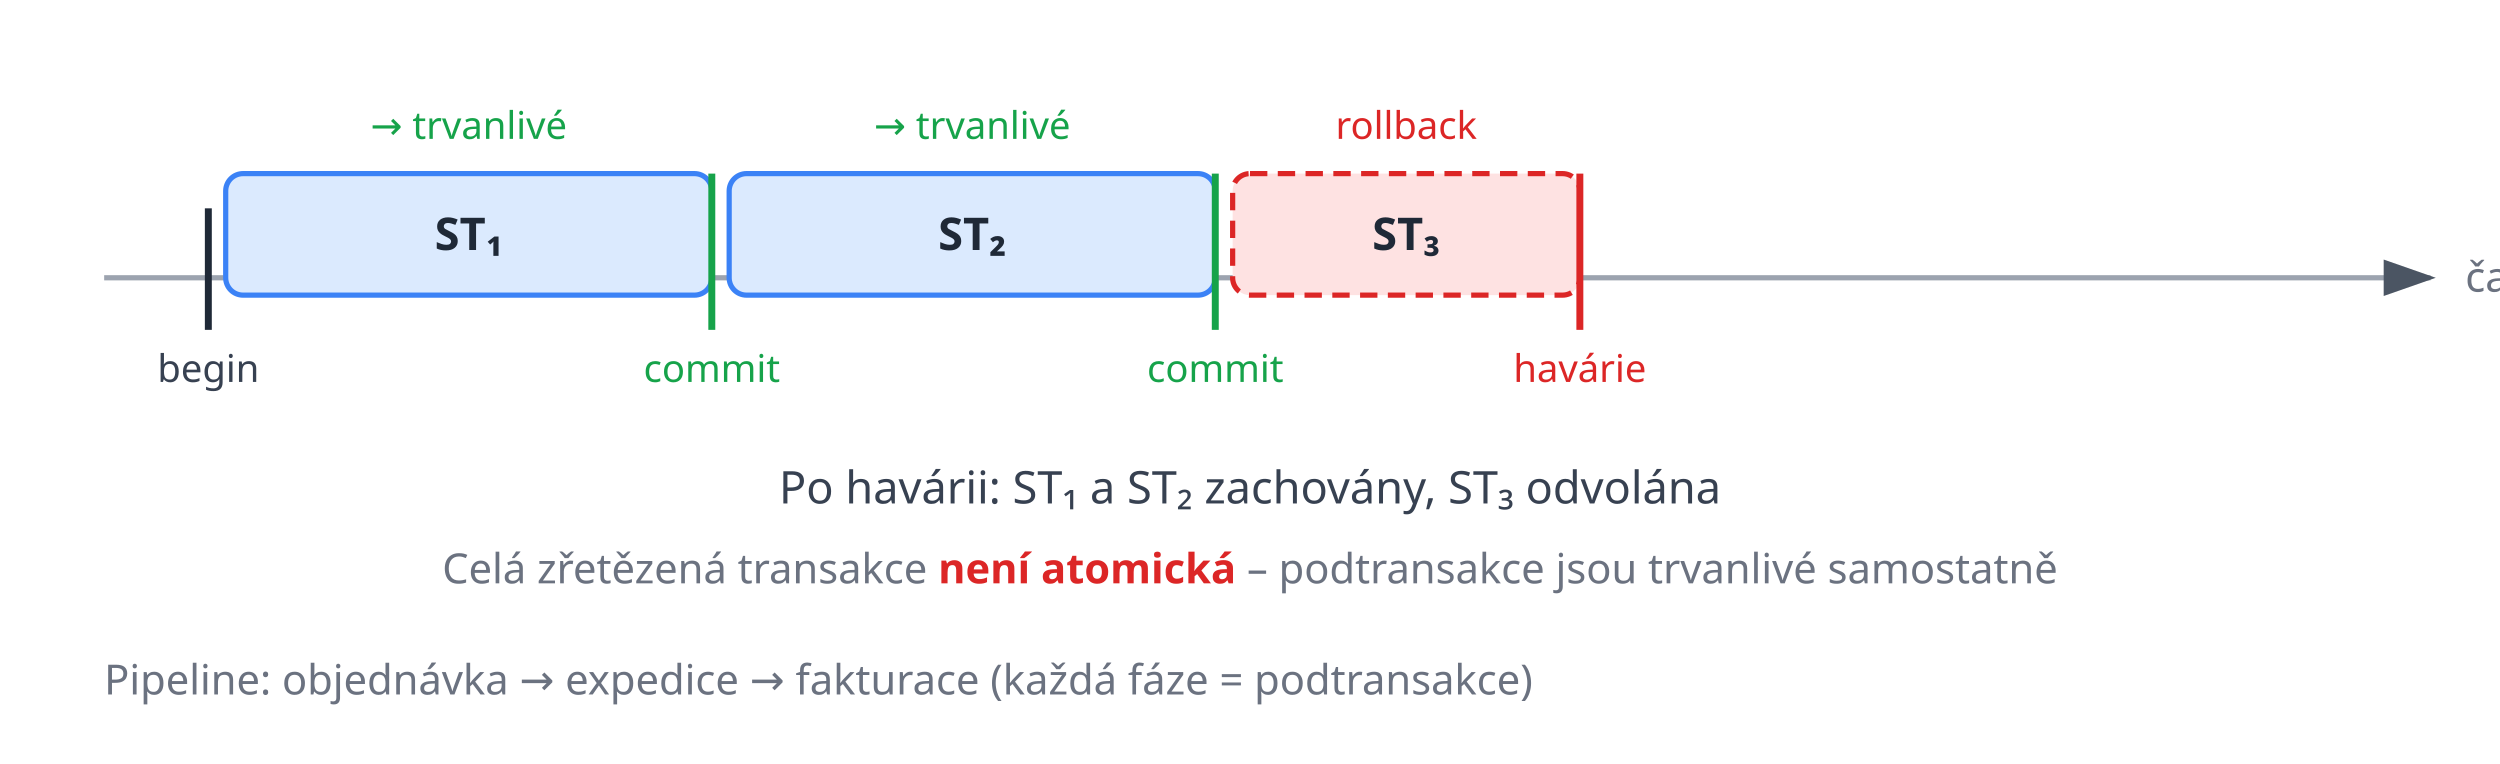
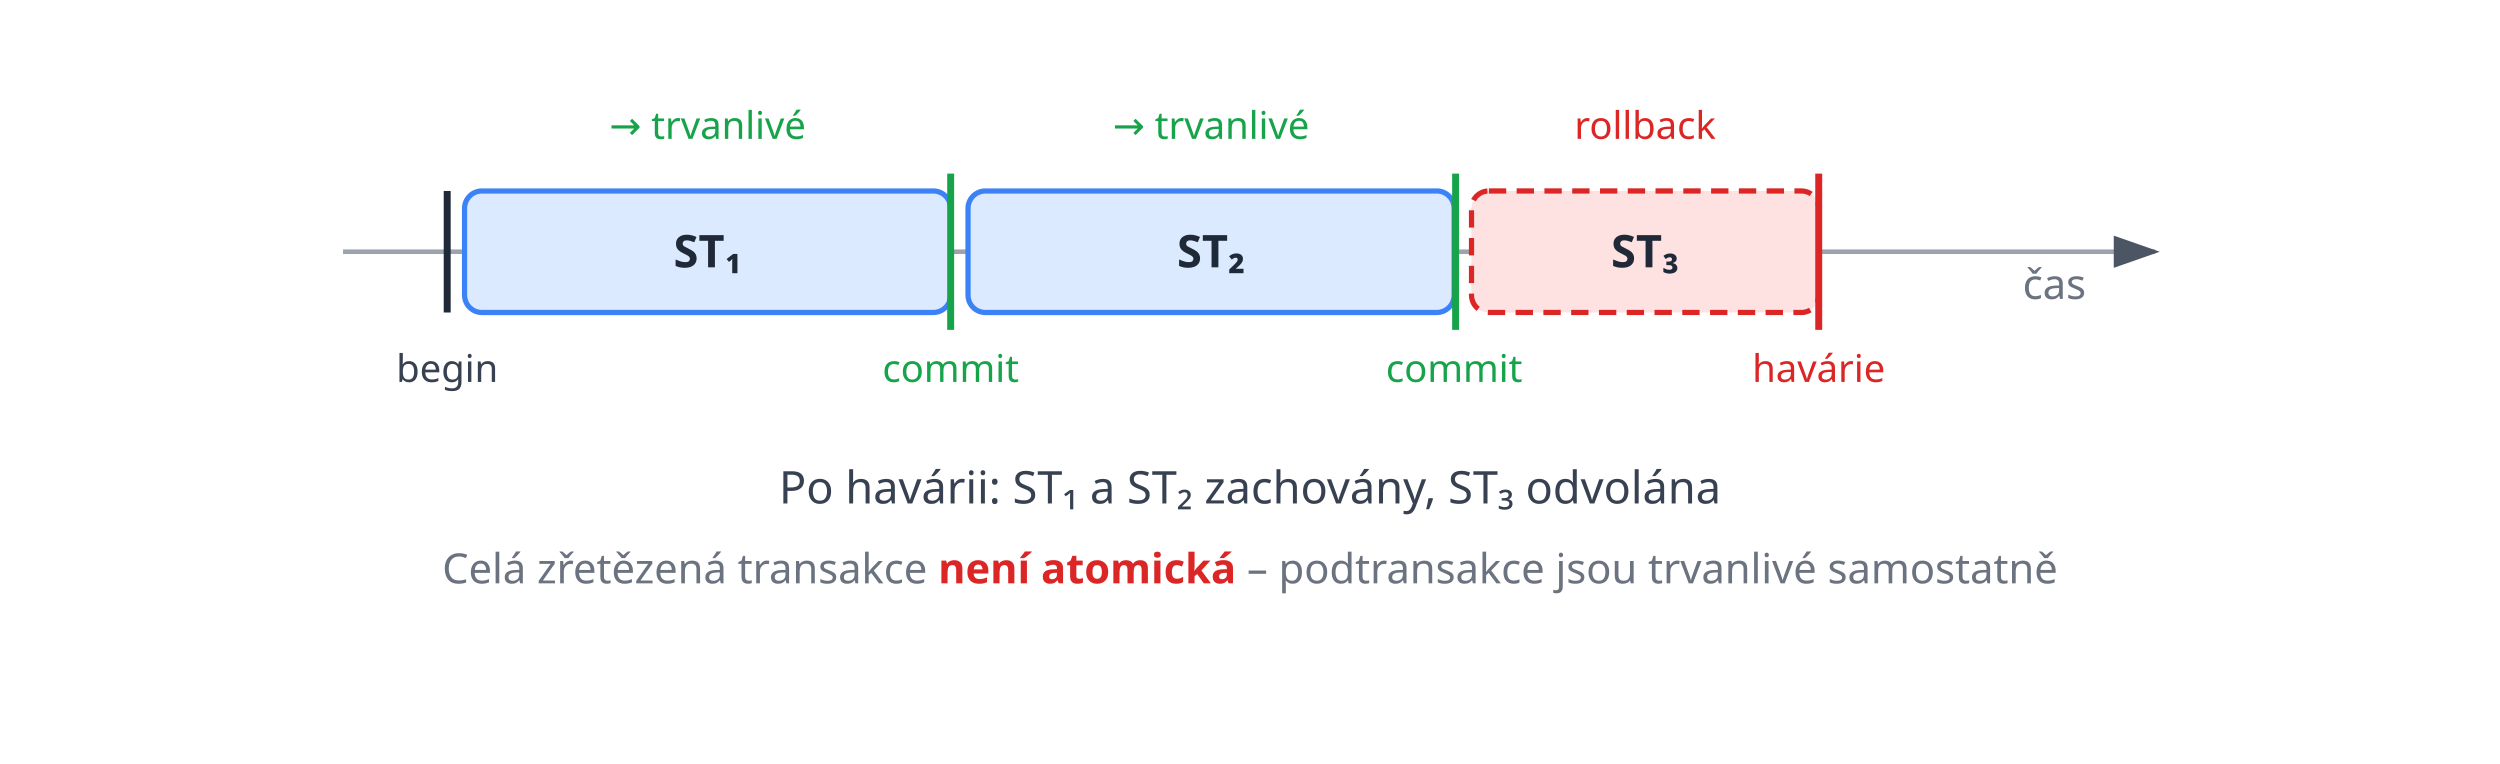
- <svg xmlns="http://www.w3.org/2000/svg" viewBox="0 0 720 220" width="720" height="220" font-family="sans-serif" font-size="13" fill="#1f2937">
-   <defs>
+ <svg xmlns="http://www.w3.org/2000/svg" viewBox="0 0 720 220" width="720" height="220" font-family="sans-serif" font-size="13" fill="#1f2937" version="1.1" id="svg53">
+   <defs id="defs5">
    <marker id="arr" markerWidth="10" markerHeight="7" refX="9" refY="3.5" orient="auto">
-       <polygon points="0 0, 10 3.5, 0 7" fill="#4b5563" />
+       <polygon points="10,3.5 0,7 0,0 " fill="#4b5563" id="polygon2" />
    </marker>
  </defs>
-   <line x1="30" y1="80" x2="700" y2="80" stroke="#9ca3af" stroke-width="1.5" marker-end="url(#arr)" />
-   <text x="710" y="84" font-size="12" fill="#6b7280">čas</text>
-   <line x1="60" y1="60" x2="60" y2="95" stroke="#1f2937" stroke-width="2" />
-   <text x="60" y="110" text-anchor="middle" font-size="11" fill="#374151">begin</text>
-   <rect x="65" y="50" width="140" height="35" rx="5" fill="#dbeafe" stroke="#3b82f6" stroke-width="1.5" />
-   <text x="135" y="72" text-anchor="middle" font-weight="bold">ST₁</text>
-   <line x1="205" y1="50" x2="205" y2="95" stroke="#16a34a" stroke-width="2" />
-   <text x="205" y="110" text-anchor="middle" font-size="11" fill="#16a34a">commit</text>
-   <text x="135" y="40" text-anchor="middle" font-size="11" fill="#16a34a">→ trvanlivé</text>
-   <rect x="210" y="50" width="140" height="35" rx="5" fill="#dbeafe" stroke="#3b82f6" stroke-width="1.5" />
-   <text x="280" y="72" text-anchor="middle" font-weight="bold">ST₂</text>
-   <line x1="350" y1="50" x2="350" y2="95" stroke="#16a34a" stroke-width="2" />
-   <text x="350" y="110" text-anchor="middle" font-size="11" fill="#16a34a">commit</text>
-   <text x="280" y="40" text-anchor="middle" font-size="11" fill="#16a34a">→ trvanlivé</text>
-   <rect x="355" y="50" width="100" height="35" rx="5" fill="#fee2e2" stroke="#dc2626" stroke-width="1.5" stroke-dasharray="5,3" />
-   <text x="405" y="72" text-anchor="middle" font-weight="bold">ST₃</text>
-   <line x1="455" y1="50" x2="455" y2="95" stroke="#dc2626" stroke-width="2" />
-   <text x="455" y="110" text-anchor="middle" font-size="11" fill="#dc2626">havárie</text>
-   <text x="405" y="40" text-anchor="middle" font-size="11" fill="#dc2626">rollback</text>
-   <text x="360" y="145" text-anchor="middle" font-size="13" fill="#374151">
+   <line x1="98.792" y1="72.5" x2="620.678" y2="72.5" stroke="#9ca3af" stroke-width="1.324" marker-end="url(#arr)" id="line7" />
+   <text x="582.542" y="86.097" font-size="12px" fill="#6b7280" id="text9">čas</text>
+   <line x1="128.792" y1="55" x2="128.792" y2="90" stroke="#1f2937" stroke-width="2" id="line11" />
+   <text x="128.792" y="110" text-anchor="middle" font-size="11px" fill="#374151" id="text13">begin</text>
+   <g id="g358" transform="translate(68.79157,5)">
+     <rect x="65" y="50" width="140" height="35" rx="5" fill="#dbeafe" stroke="#3b82f6" stroke-width="1.5" id="rect15" />
+     <text x="135" y="72" text-anchor="middle" font-weight="bold" id="text17">ST₁</text>
+   </g>
+   <line x1="273.792" y1="50" x2="273.792" y2="95" stroke="#16a34a" stroke-width="2" id="line19" />
+   <text x="273.792" y="110" text-anchor="middle" font-size="11px" fill="#16a34a" id="text21">commit</text>
+   <text x="203.792" y="40" text-anchor="middle" font-size="11px" fill="#16a34a" id="text23">→ trvanlivé</text>
+   <g id="g368" transform="translate(68.79157,5)">
+     <rect x="210" y="50" width="140" height="35" rx="5" fill="#dbeafe" stroke="#3b82f6" stroke-width="1.5" id="rect25" />
+     <text x="280" y="72" text-anchor="middle" font-weight="bold" id="text27">ST₂</text>
+   </g>
+   <line x1="419.211" y1="50" x2="419.211" y2="95" stroke="#16a34a" stroke-width="2" id="line29" />
+   <text x="418.792" y="110" text-anchor="middle" font-size="11px" fill="#16a34a" id="text31">commit</text>
+   <text x="348.792" y="40" text-anchor="middle" font-size="11px" fill="#16a34a" id="text33">→ trvanlivé</text>
+   <g id="g378" transform="translate(68.79157,4.998147)">
+     <rect x="355" y="50" width="100" height="35" rx="5" fill="#fee2e2" stroke="#dc2626" stroke-width="1.5" stroke-dasharray="5, 3" id="rect35" />
+     <text x="405" y="72" text-anchor="middle" font-weight="bold" id="text37">ST₃</text>
+   </g>
+   <line x1="523.792" y1="50" x2="523.792" y2="95" stroke="#dc2626" stroke-width="2" id="line39" />
+   <text x="523.792" y="110" text-anchor="middle" font-size="11px" fill="#dc2626" id="text41">havárie</text>
+   <text x="473.792" y="40" text-anchor="middle" font-size="11px" fill="#dc2626" id="text43">rollback</text>
+   <text x="360" y="145" text-anchor="middle" font-size="13" fill="#374151" id="text45">
    Po havárii: ST₁ a ST₂ zachovány, ST₃ odvolána
  </text>
-   <text x="360" y="168" text-anchor="middle" font-size="12" fill="#6b7280">
-     Celá zřetězená transakce <tspan font-weight="bold" fill="#dc2626">není atomická</tspan> – podtransakce jsou trvanlivé samostatně
+   <text x="360" y="168" text-anchor="middle" font-size="12" fill="#6b7280" id="text49">
+     Celá zřetězená transakce <tspan font-weight="bold" fill="#dc2626" id="tspan47">není atomická</tspan> – podtransakce jsou trvanlivé samostatně
  </text>
-   <text x="30" y="200" font-size="12" fill="#6b7280">Pipeline: objednávka → expedice → fakturace (každá fáze = podtransakce)</text>
</svg>
